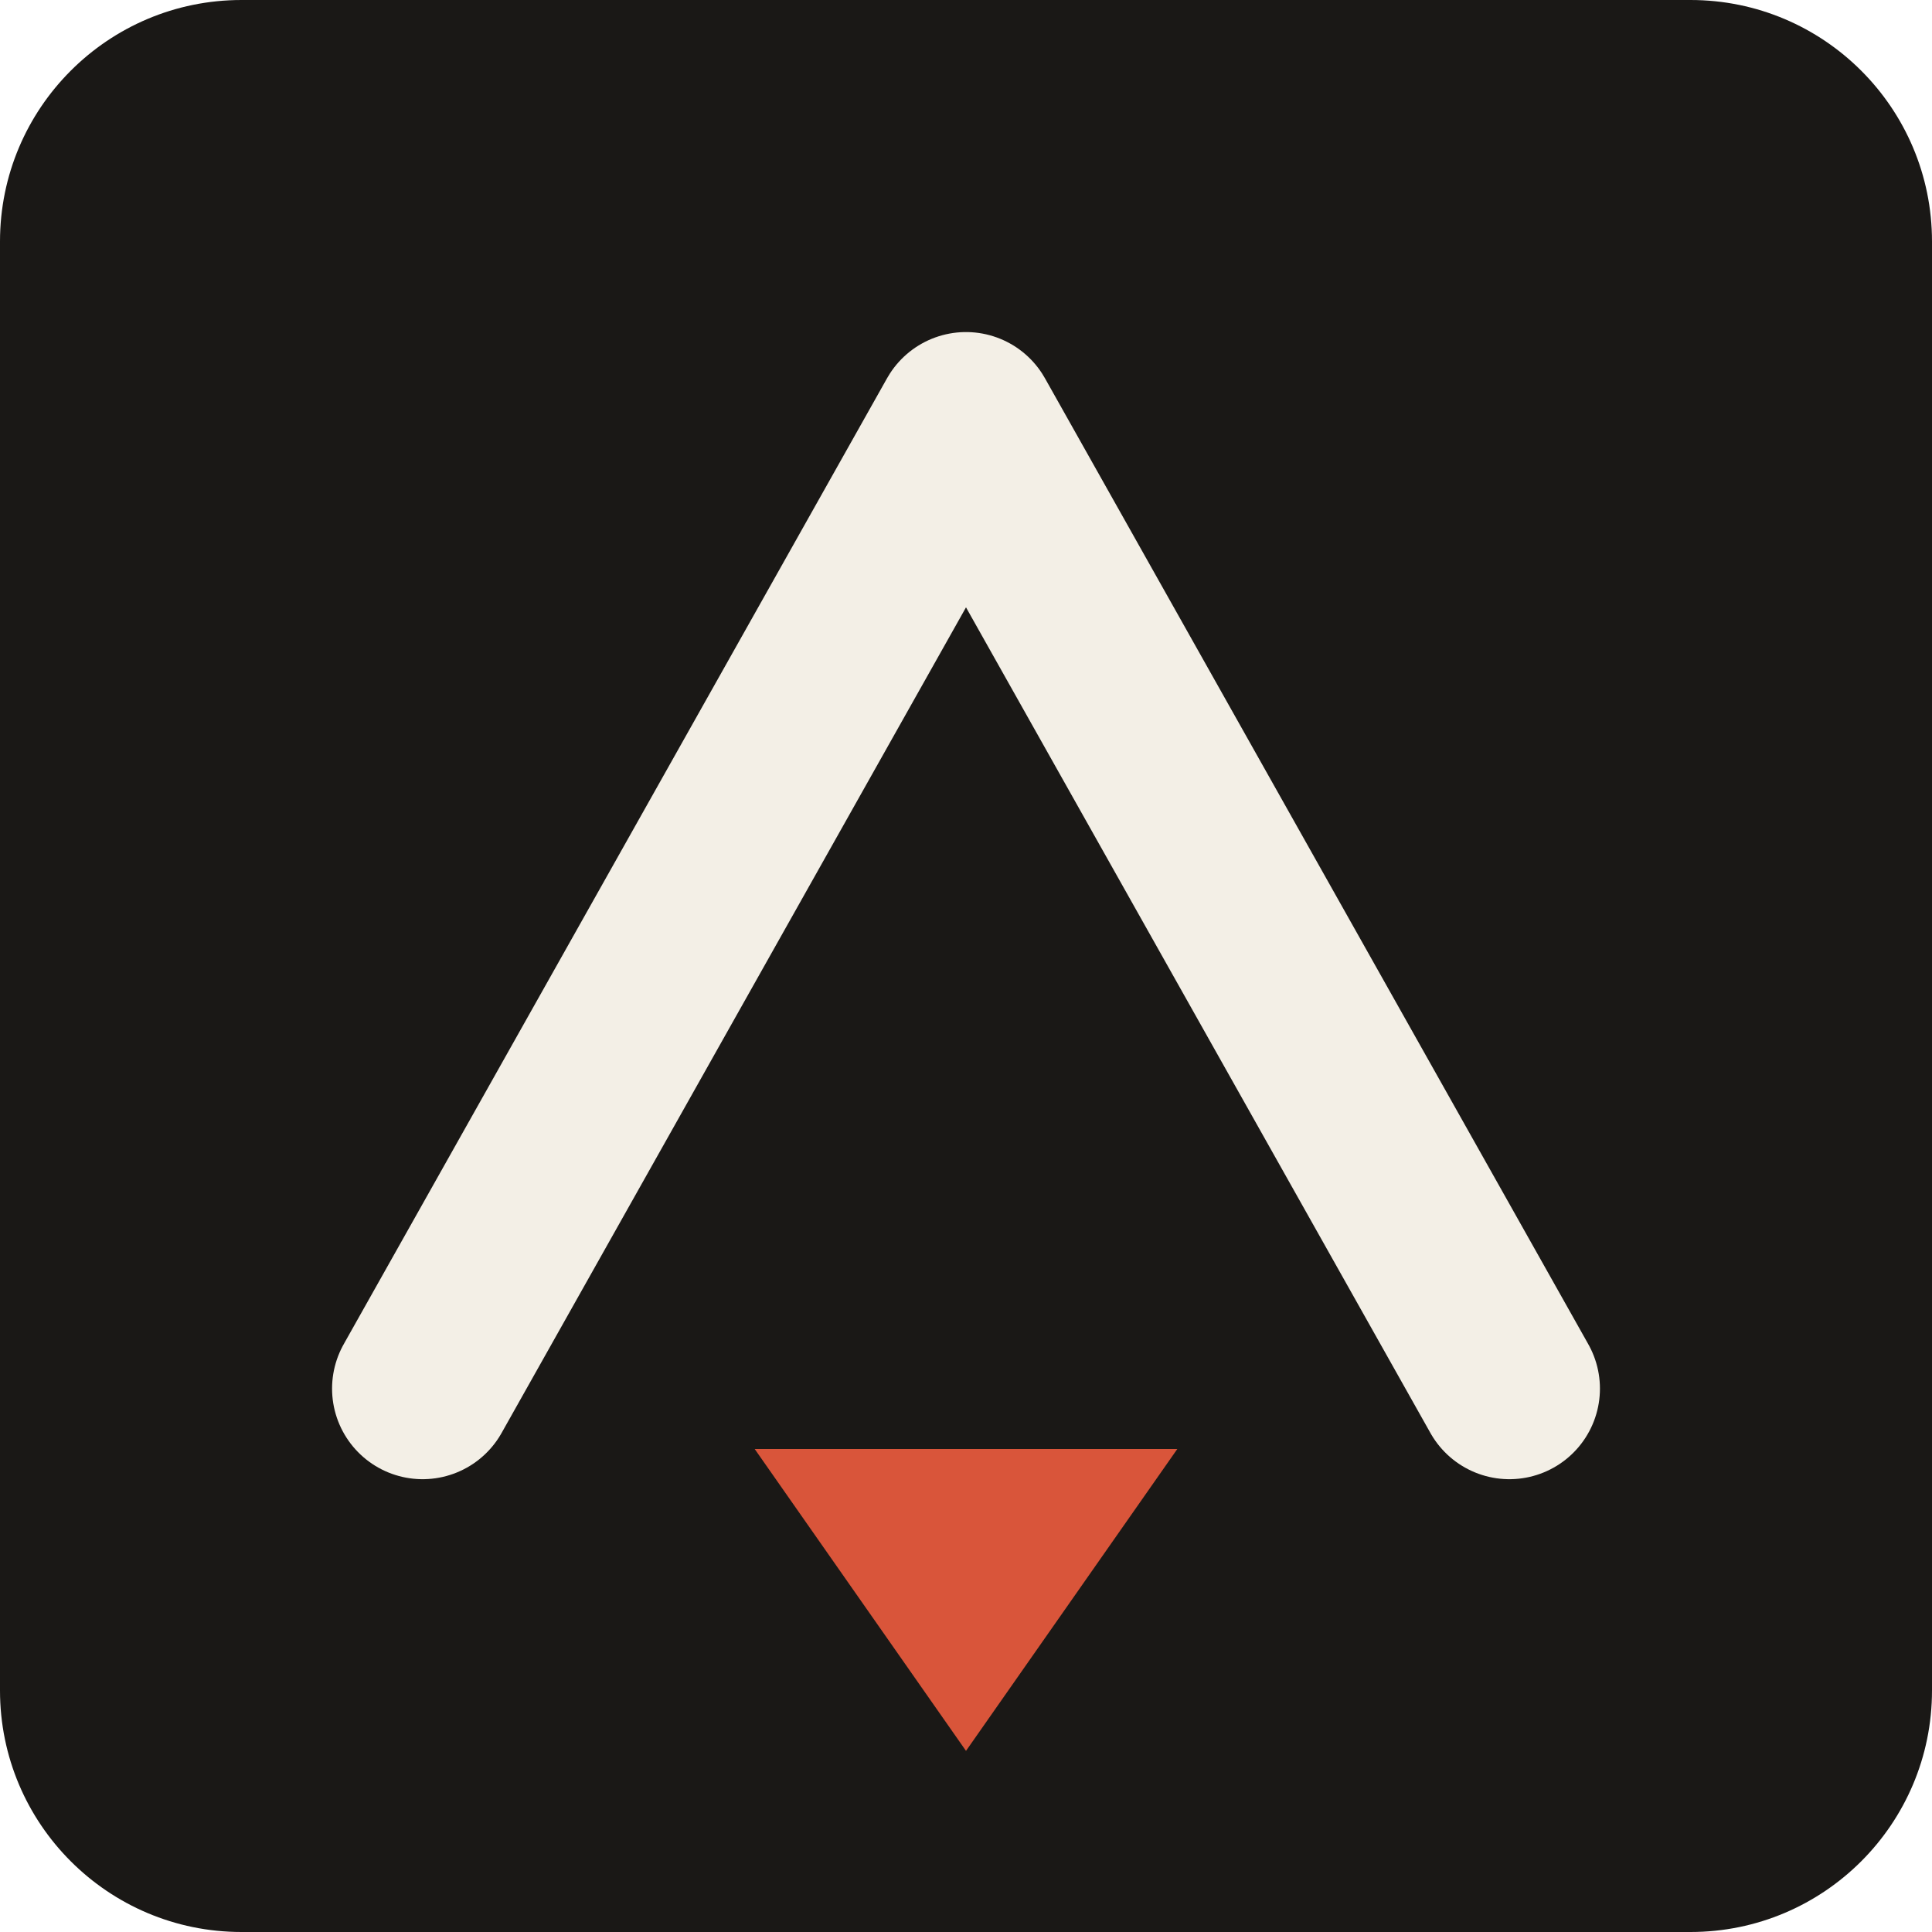
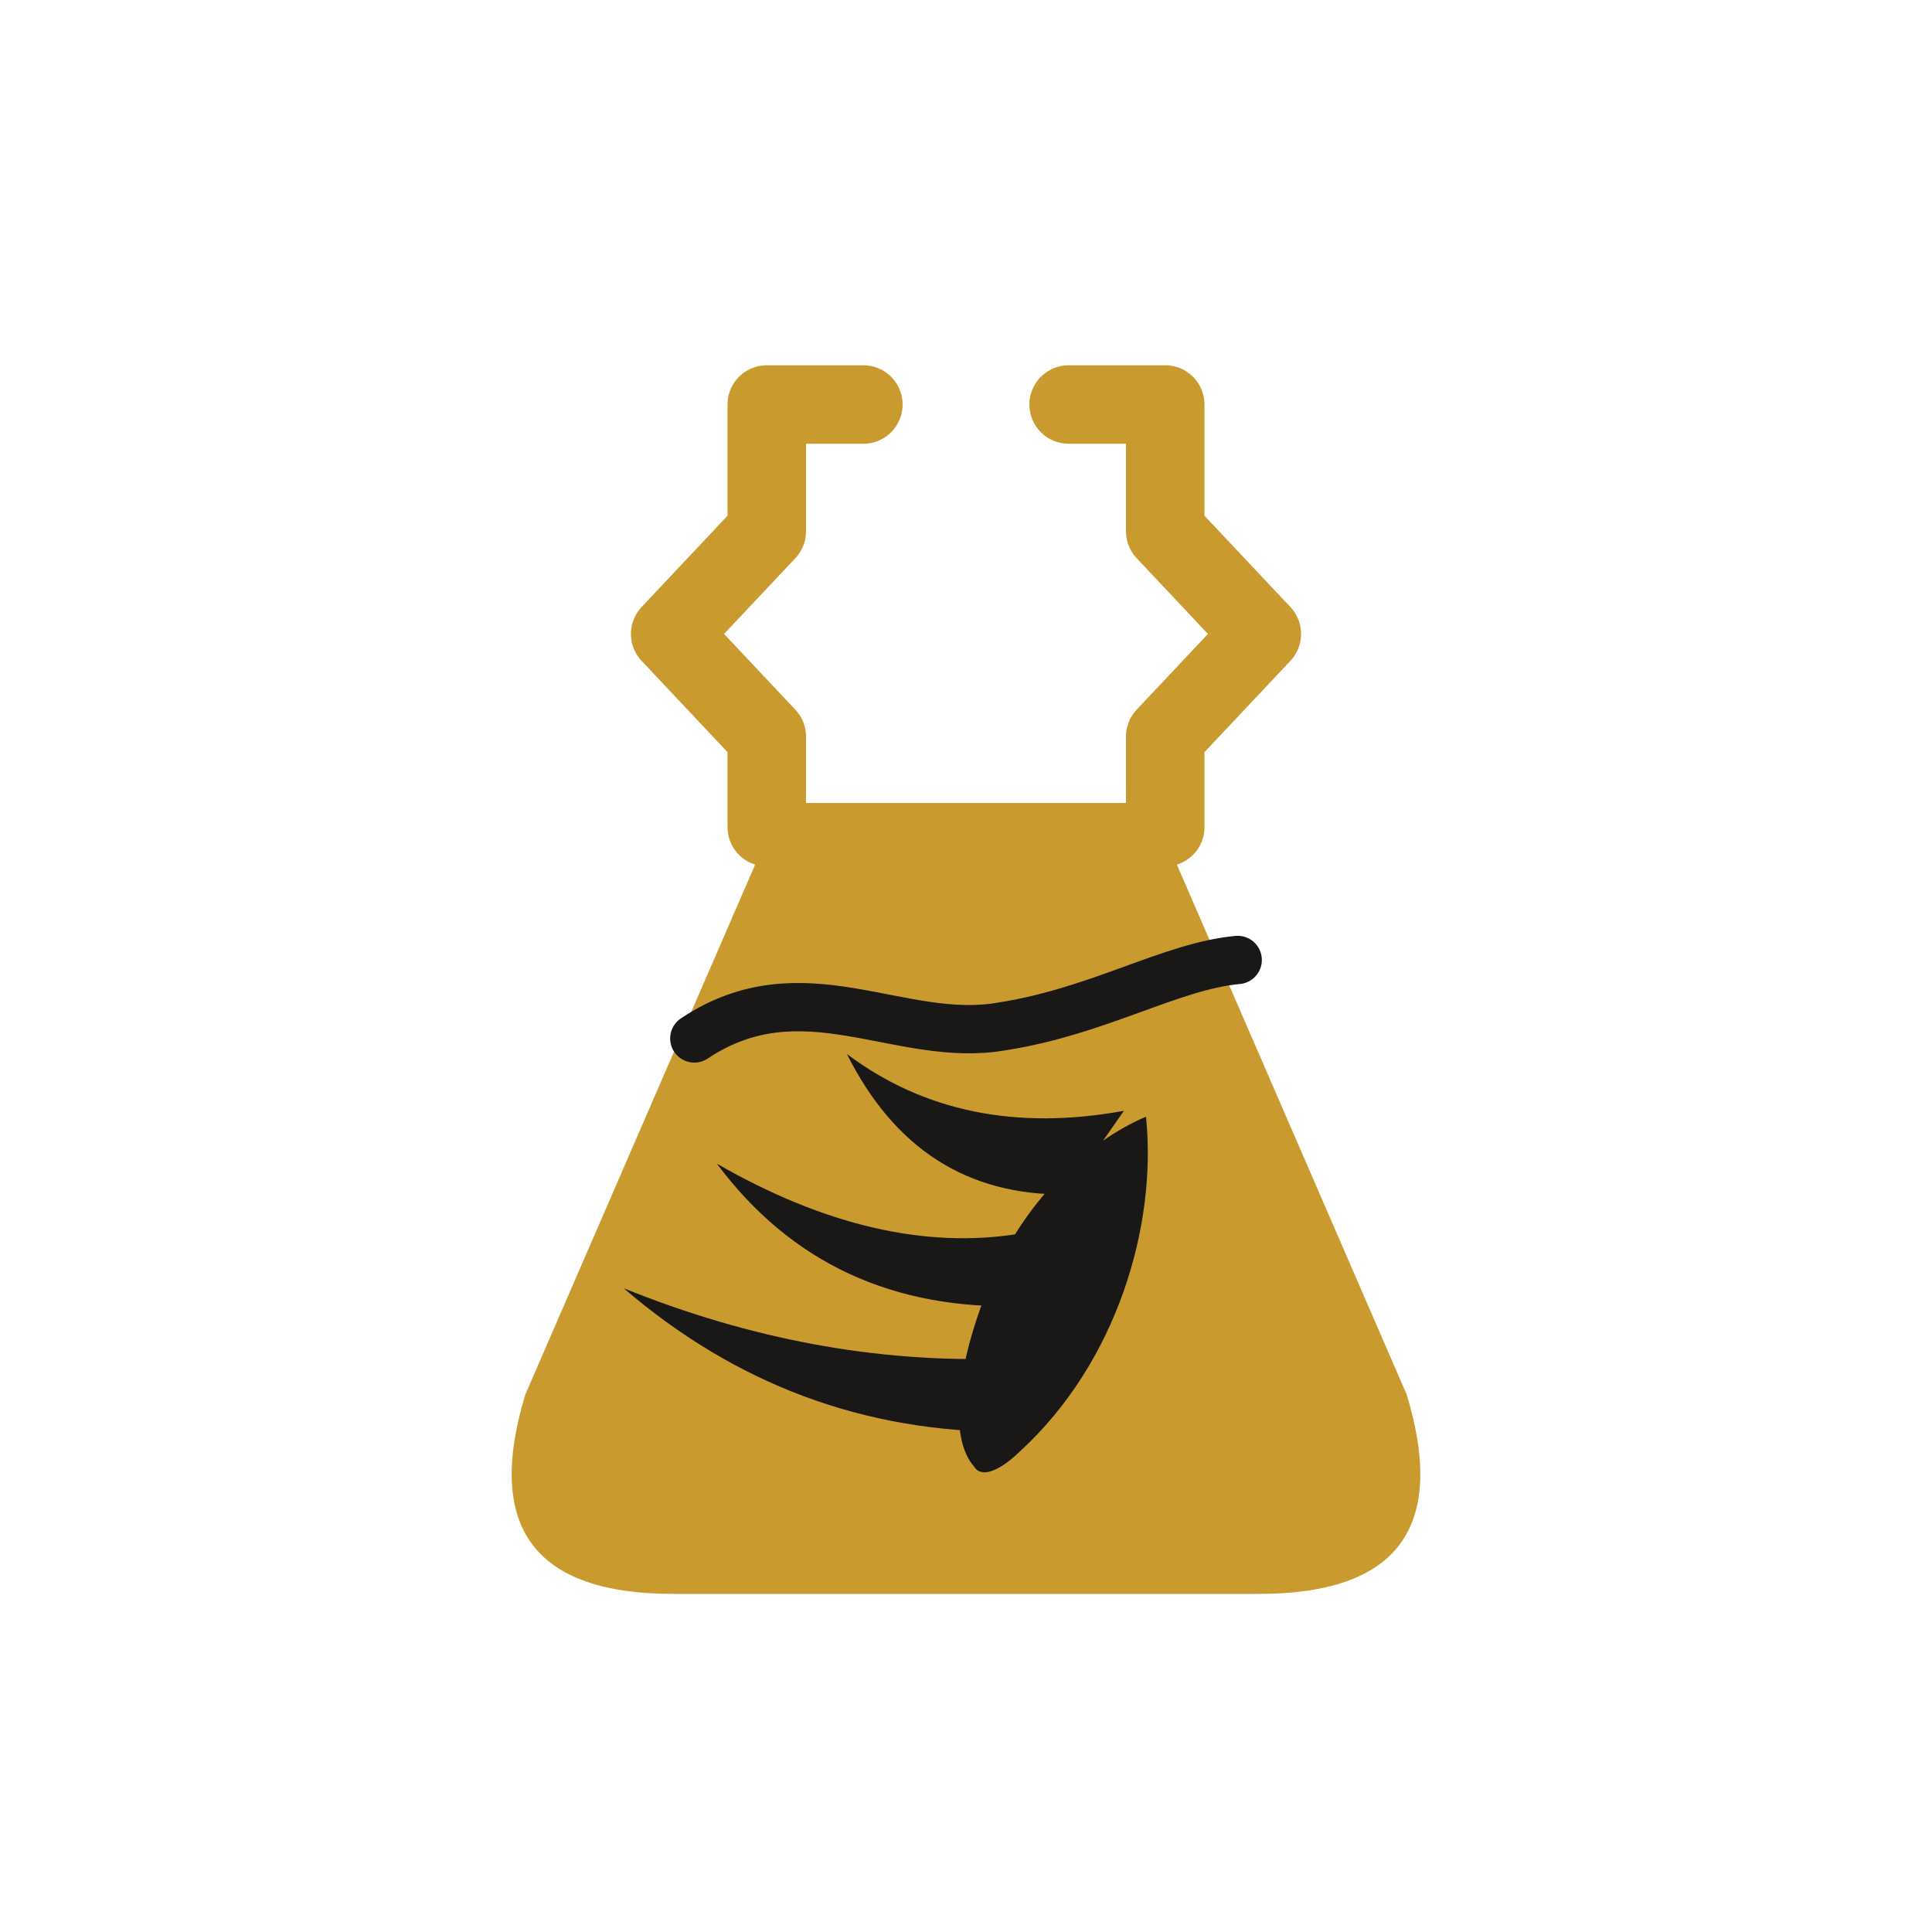
- <svg xmlns="http://www.w3.org/2000/svg" viewBox="0 0 64 64">
-   <rect width="64" height="64" rx="8" fill="#1a1816" />
-   <path d="M14 46 L32 14 L50 46" fill="none" stroke="#f3efe6" stroke-width="6" stroke-linecap="round" stroke-linejoin="round" />
-   <path d="M32 58 l-7 -10 h14 z" fill="#d9553a" />
+ <svg xmlns="http://www.w3.org/2000/svg" viewBox="0 0 64 64" role="img" aria-label="Assay">
+   <path d="M28.6 13.4 H25.4 V17.6 L22.2 21 L25.4 24.4 V27.4" fill="none" stroke="#c99a2e" stroke-width="2.6" stroke-linecap="round" stroke-linejoin="round" />
+   <path d="M35.4 13.4 H38.6 V17.6 L41.8 21 L38.6 24.4 V27.4" fill="none" stroke="#c99a2e" stroke-width="2.6" stroke-linecap="round" stroke-linejoin="round" />
+   <path fill="#c99a2e" d="M25.9 26.6 L17.4 46.2 Q15.4 52.8 22.3 52.8 L41.7 52.8 Q48.6 52.8 46.6 46.2 L38.1 26.6 Z" />
+   <path d="M23.0 34.4 C26.6 32.0 29.8 34.6 33.2 34.0 C36.4 33.5 38.8 32.0 41.0 31.8" fill="none" stroke="#1a1816" stroke-width="1.6" stroke-linecap="round" />
+   <path fill="#1a1816" transform="rotate(22 31 41) translate(-0.8 1.4) scale(0.94) translate(1.9 2.6)" d="M37.2 32.8 C39.0 36.2 39.5 41.2 37.5 45.4 C37.1 46.3 36.6 46.8 36.2 46.5           C35.0 45.9 34.3 43.5 34.3 40.4 C34.3 37.2 35.6 34.4 37.2 32.8 Z           M36.9 44.9 Q29.8 47.8 22.4 45.3 Q29.6 45.3 35.7 42.6 Z           M35.7 40.6 Q29.4 43.4 23.8 40.0 Q30.3 40.9 34.6 38.3 Z           M35.6 36.4 Q30.8 38.4 26.6 34.7 Q31.5 36.0 36.4 32.9 Z" />
</svg>
